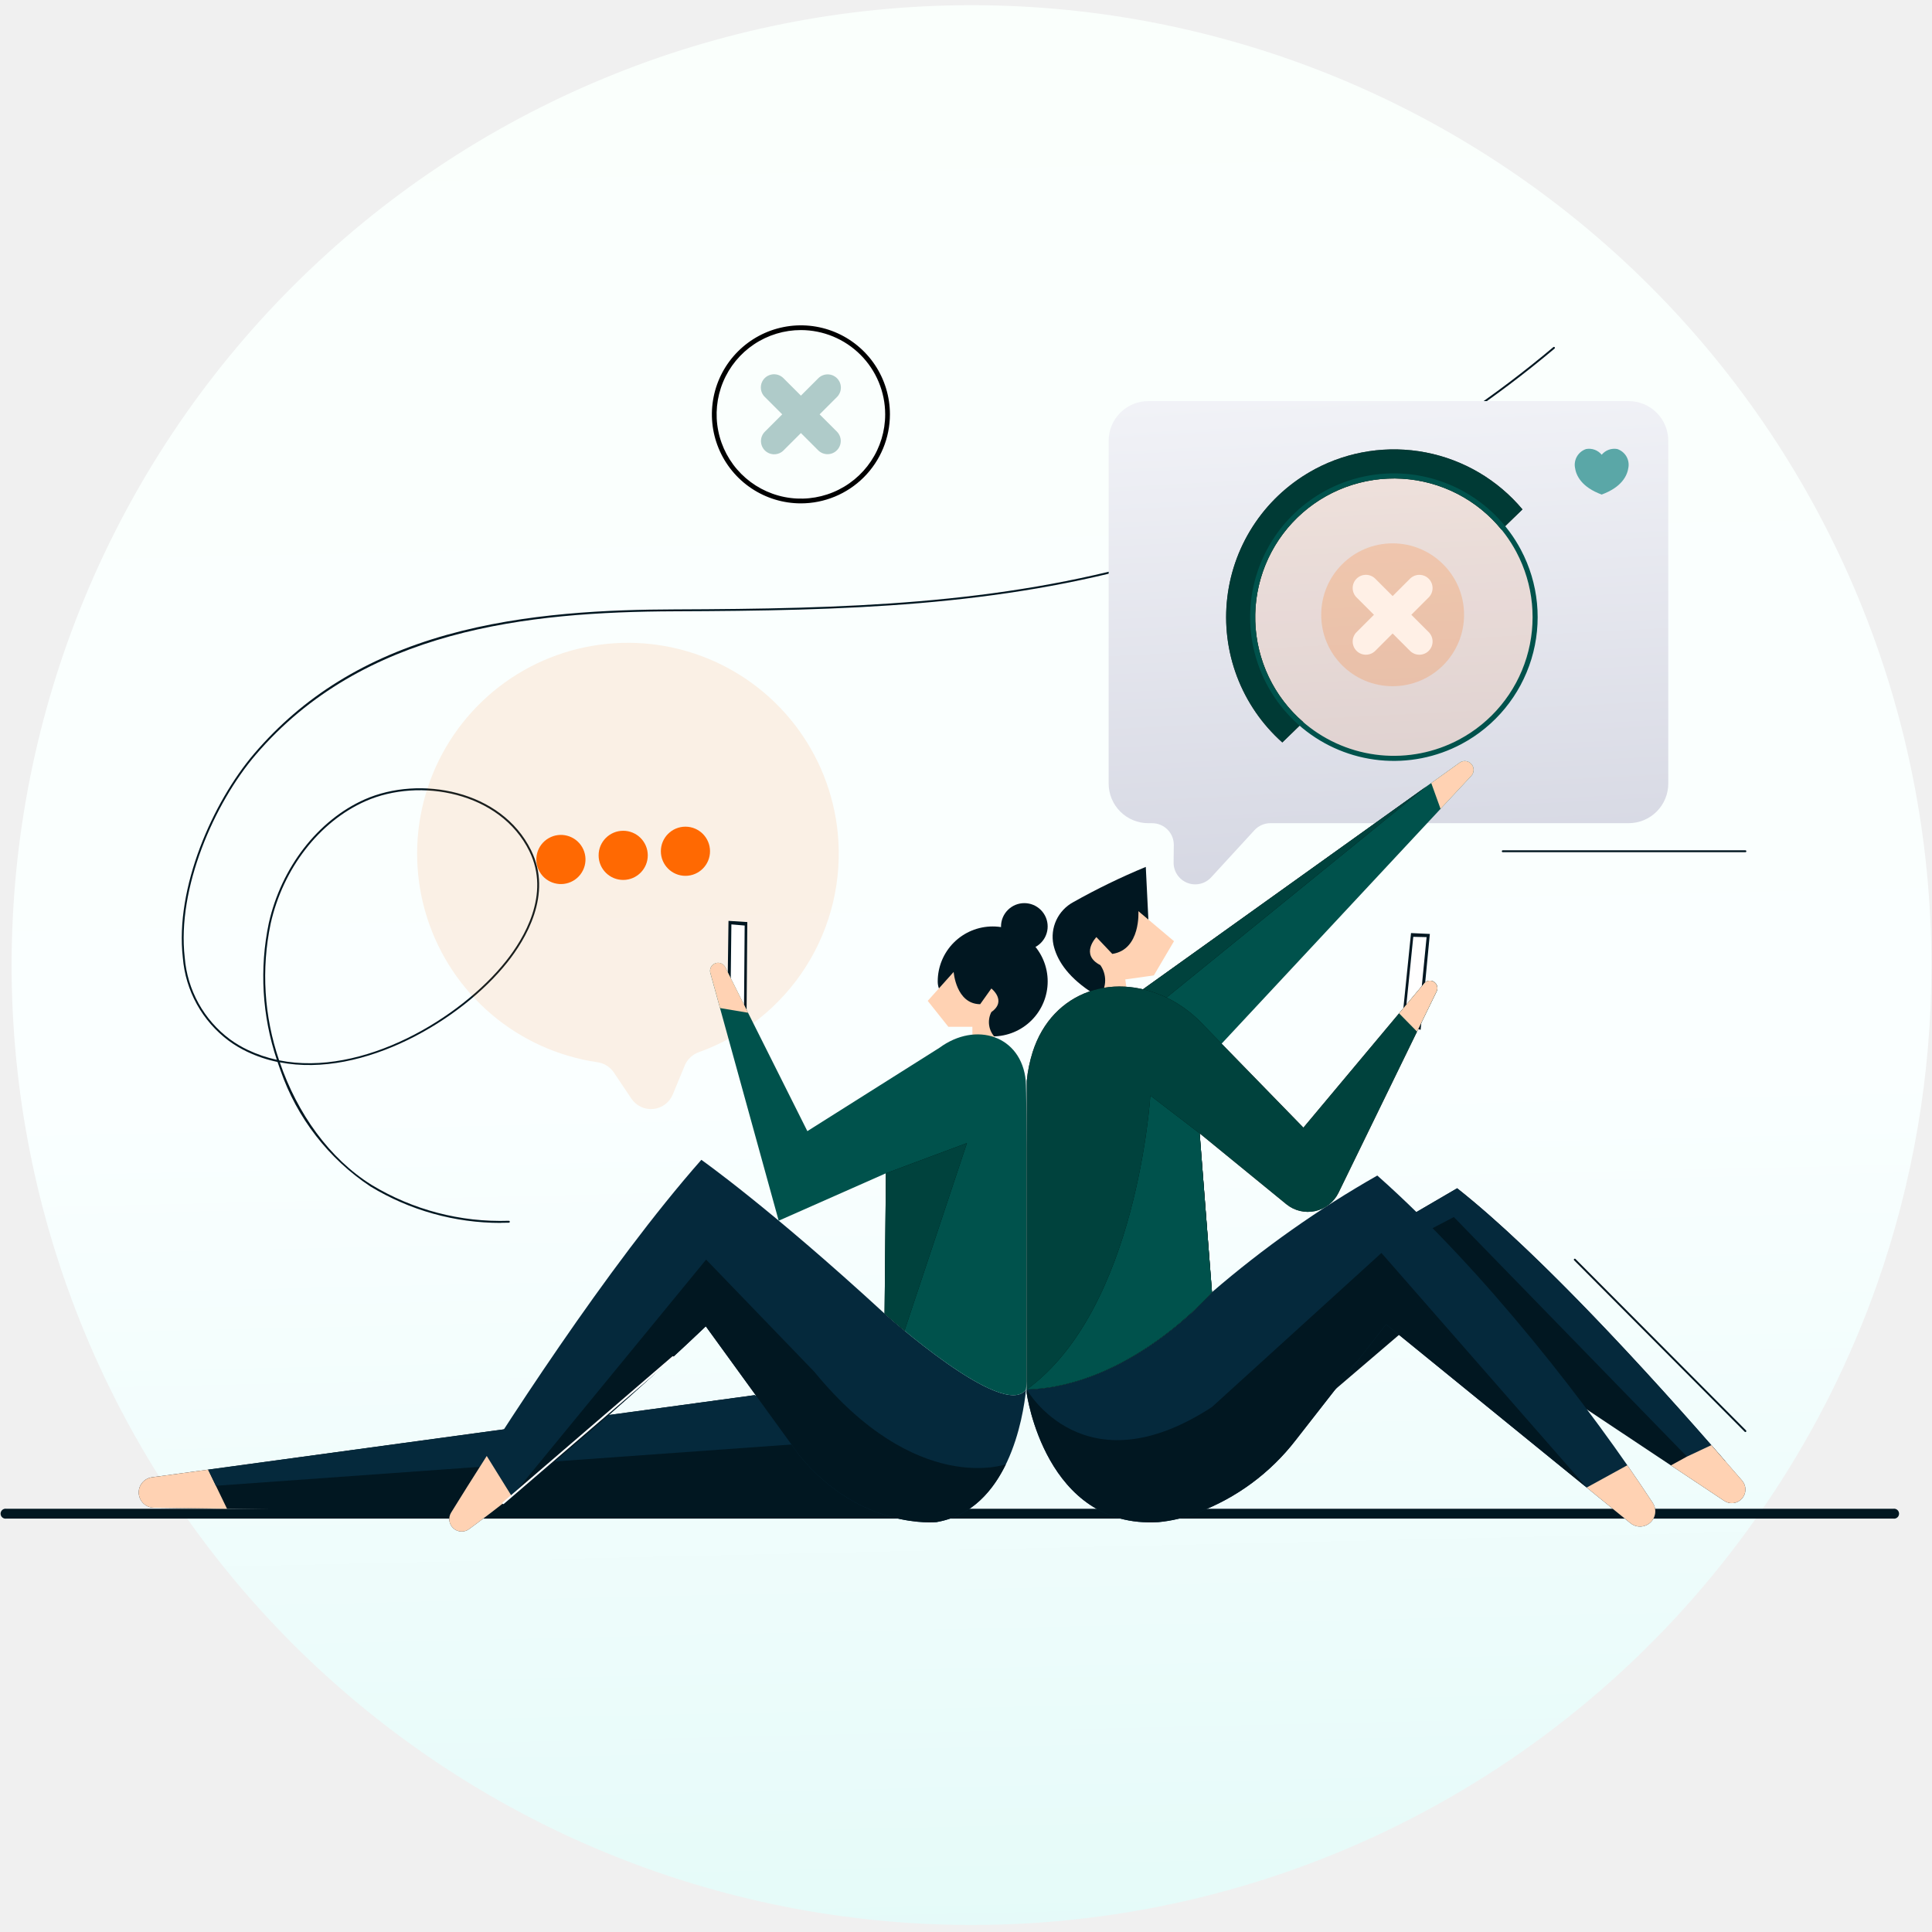
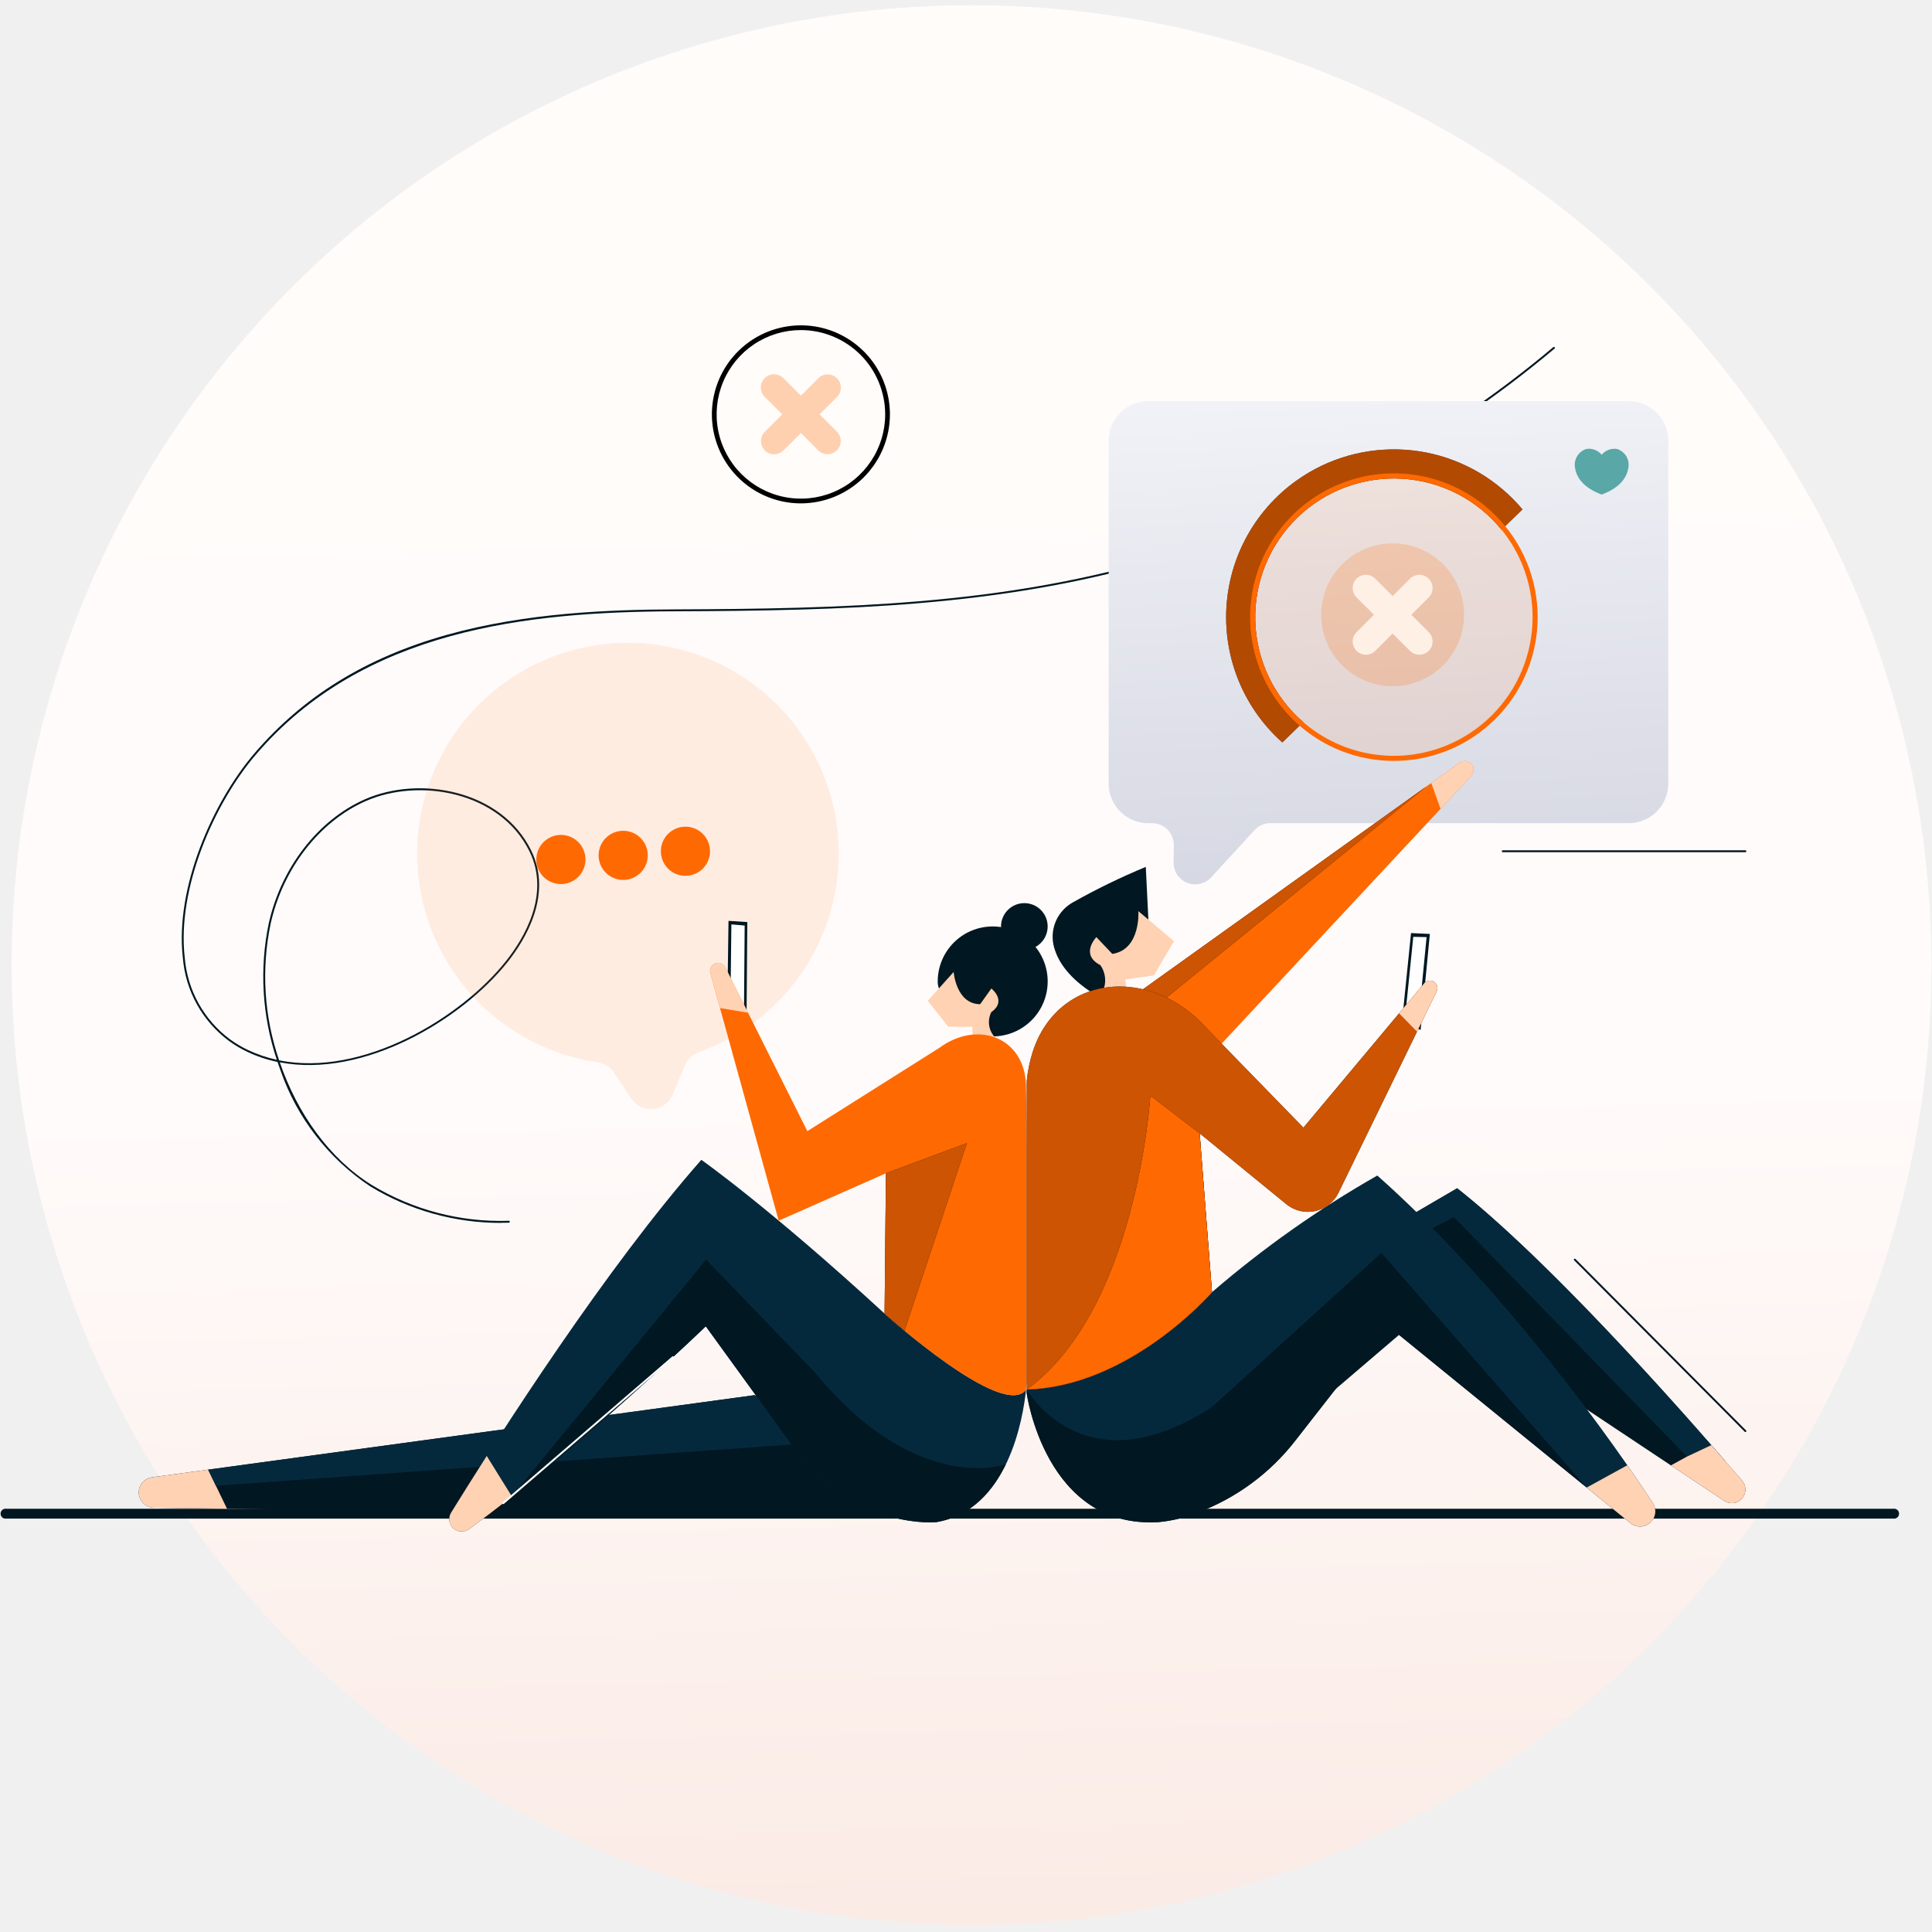
<svg xmlns="http://www.w3.org/2000/svg" width="255" height="255" viewBox="0 0 255 255" fill="none">
  <g clip-path="url(#clip0_246_926)">
    <mask id="mask0_246_926" style="mask-type:luminance" maskUnits="userSpaceOnUse" x="0" y="0" width="255" height="255">
      <path d="M255 0H0V255H255V0Z" fill="white" />
    </mask>
    <g mask="url(#mask0_246_926)">
      <path d="M254.92 127.378C254.936 141.743 252.504 156.006 247.73 169.555C247.33 170.688 246.916 171.812 246.487 172.925C242.745 182.631 237.818 191.837 231.819 200.335L231.713 200.485L231.569 200.685L231.562 200.695C219.861 217.207 204.371 230.671 186.39 239.958C168.41 249.246 148.464 254.085 128.227 254.07C111.589 254.073 95.113 250.798 79.74 244.433C64.368 238.067 50.4 228.735 38.635 216.97C26.869 205.205 17.537 191.237 11.171 175.865C4.805 160.492 1.53 144.016 1.533 127.378C1.533 93.777 14.881 61.552 38.641 37.792C62.4 14.033 94.625 0.684 128.226 0.684C144.864 0.684 161.339 3.961 176.71 10.328C192.081 16.695 206.048 26.027 217.812 37.792C229.577 49.556 238.909 63.523 245.276 78.894C251.643 94.266 254.92 110.74 254.92 127.378Z" fill="url(#paint0_linear_246_926)" />
      <path d="M66.104 161.409C60.032 161.414 54.076 159.749 48.887 156.597C43.361 152.927 39.192 147.545 37.021 141.276C36.884 140.907 36.754 140.536 36.629 140.163C35.241 139.875 33.893 139.421 32.613 138.813C31.77 138.414 30.966 137.935 30.213 137.384C28.476 136.093 27.034 134.446 25.986 132.553C24.937 130.66 24.305 128.564 24.133 126.407C23.075 117.2 28.068 105.888 33.547 99.473C40.005 91.912 48.323 86.783 58.978 83.792C69.378 80.872 80.519 80.462 89.058 80.432C111.476 80.351 131.698 79.807 152.158 73.932C171.563 68.389 189.577 58.807 205.021 45.816C205.033 45.805 205.048 45.797 205.064 45.792C205.079 45.787 205.096 45.785 205.112 45.787C205.129 45.788 205.145 45.793 205.159 45.8C205.174 45.808 205.187 45.818 205.197 45.831C205.208 45.843 205.216 45.858 205.221 45.873C205.226 45.889 205.228 45.905 205.227 45.922C205.225 45.938 205.221 45.954 205.213 45.969C205.206 45.983 205.195 45.996 205.183 46.007C189.714 59.021 171.669 68.62 152.232 74.174C131.737 80.057 111.496 80.603 89.06 80.684C69.649 80.754 47.897 83.06 33.739 99.637C28.294 106.011 23.332 117.243 24.382 126.382C24.552 128.504 25.173 130.566 26.204 132.429C27.236 134.291 28.653 135.912 30.362 137.182C31.102 137.722 31.891 138.191 32.719 138.582C33.937 139.161 35.219 139.597 36.537 139.882C34.59 134.069 34.224 127.842 35.479 121.841C37.127 114.495 41.979 108.241 48.134 105.511C55.386 102.3 66.192 104.277 70.105 112.244C72.966 118.067 69.367 123.997 66.968 127.013C60.959 134.565 48.01 142.351 36.931 140.213C39.239 146.965 43.485 152.913 49.018 156.374C54.476 159.69 60.782 161.342 67.165 161.13C67.198 161.13 67.23 161.143 67.253 161.167C67.277 161.19 67.29 161.222 67.29 161.255C67.29 161.288 67.277 161.32 67.253 161.343C67.23 161.367 67.198 161.38 67.165 161.38C66.808 161.391 66.451 161.397 66.094 161.398L66.104 161.409ZM36.84 139.951C47.848 142.168 60.78 134.395 66.772 126.864C69.135 123.894 72.68 118.064 69.881 112.364C66.03 104.523 55.381 102.585 48.236 105.749C42.152 108.441 37.352 114.632 35.724 121.902C34.467 127.909 34.852 134.144 36.84 139.951Z" fill="#011721" />
      <path d="M214.956 108.65H167.673C167.278 108.65 166.888 108.732 166.526 108.892C166.165 109.051 165.84 109.283 165.573 109.574L159.856 115.8C159.466 116.226 158.955 116.523 158.392 116.652C157.829 116.781 157.241 116.736 156.704 116.524C156.167 116.311 155.707 115.941 155.385 115.461C155.063 114.981 154.894 114.416 154.901 113.838L154.927 111.538C154.931 111.161 154.861 110.786 154.719 110.436C154.578 110.086 154.368 109.768 154.103 109.5C153.838 109.231 153.522 109.018 153.173 108.873C152.825 108.727 152.452 108.652 152.074 108.652H151.564C150.175 108.652 148.844 108.1 147.862 107.118C146.88 106.136 146.328 104.805 146.328 103.416V58.176C146.328 56.787 146.88 55.456 147.862 54.474C148.844 53.492 150.175 52.94 151.564 52.94H214.956C216.345 52.94 217.677 53.492 218.659 54.474C219.64 55.456 220.192 56.787 220.192 58.176V103.415C220.192 104.804 219.64 106.135 218.659 107.117C217.677 108.099 216.345 108.65 214.956 108.65Z" fill="url(#paint1_linear_246_926)" />
      <path d="M213.453 59.265C213.075 59.198 212.686 59.232 212.326 59.365C211.965 59.497 211.647 59.724 211.403 60.02C211.159 59.724 210.841 59.497 210.48 59.364C210.12 59.232 209.731 59.197 209.353 59.265C208.86 59.426 208.441 59.757 208.17 60.198C207.898 60.639 207.792 61.163 207.871 61.675C208.018 62.789 208.756 64.299 211.403 65.275C214.05 64.297 214.788 62.787 214.935 61.675C215.014 61.163 214.908 60.639 214.637 60.198C214.365 59.757 213.946 59.426 213.453 59.265Z" fill="#5AA7A7" />
      <path opacity="0.2" d="M183.811 90.571C189.018 90.571 193.239 86.35 193.239 81.143C193.239 75.936 189.018 71.715 183.811 71.715C178.604 71.715 174.383 75.936 174.383 81.143C174.383 86.35 178.604 90.571 183.811 90.571Z" fill="#FF6902" />
      <path d="M186.103 85.905L179.047 78.849C178.72 78.521 178.537 78.077 178.537 77.614C178.537 77.151 178.72 76.707 179.047 76.379C179.375 76.053 179.819 75.869 180.282 75.869C180.745 75.869 181.189 76.053 181.517 76.379L188.573 83.435C188.899 83.763 189.083 84.207 189.083 84.67C189.083 85.133 188.899 85.577 188.573 85.905C188.245 86.231 187.801 86.415 187.338 86.415C186.875 86.415 186.431 86.231 186.103 85.905Z" fill="white" />
      <path d="M188.573 78.849L181.517 85.905C181.189 86.231 180.745 86.415 180.282 86.415C179.819 86.415 179.375 86.231 179.047 85.905C178.72 85.577 178.537 85.133 178.537 84.67C178.537 84.207 178.72 83.763 179.047 83.435L186.103 76.383C186.431 76.057 186.875 75.873 187.338 75.873C187.801 75.873 188.245 76.057 188.573 76.383C188.898 76.711 189.081 77.154 189.081 77.616C189.081 78.078 188.898 78.521 188.573 78.849Z" fill="white" />
      <path d="M173.569 61.914C170.419 63.591 167.721 66.005 165.705 68.95C163.689 71.895 162.415 75.283 161.991 78.827C161.567 82.37 162.005 85.963 163.269 89.301C164.533 92.638 166.585 95.621 169.25 97.994L172.012 95.314C170.09 93.654 168.534 91.612 167.444 89.318C166.354 87.024 165.753 84.529 165.68 81.99C165.606 79.452 166.061 76.925 167.017 74.572C167.972 72.219 169.407 70.091 171.23 68.322C173.052 66.553 175.223 65.183 177.603 64.299C179.984 63.414 182.523 63.035 185.058 63.185C187.593 63.334 190.07 64.01 192.33 65.168C194.59 66.327 196.584 67.943 198.186 69.914L200.949 67.233C197.687 63.341 193.186 60.688 188.201 59.719C183.216 58.75 178.05 59.524 173.567 61.91L173.569 61.914Z" fill="black" />
-       <path opacity="0.7" d="M173.569 61.914C170.419 63.591 167.721 66.005 165.705 68.95C163.689 71.895 162.415 75.283 161.991 78.827C161.567 82.37 162.005 85.963 163.269 89.301C164.533 92.638 166.585 95.621 169.25 97.994L172.012 95.314C170.09 93.654 168.534 91.612 167.444 89.318C166.354 87.024 165.753 84.529 165.68 81.99C165.606 79.452 166.061 76.925 167.017 74.572C167.972 72.219 169.407 70.091 171.23 68.322C173.052 66.553 175.223 65.183 177.603 64.299C179.984 63.414 182.523 63.035 185.058 63.185C187.593 63.334 190.07 64.01 192.33 65.168C194.59 66.327 196.584 67.943 198.186 69.914L200.949 67.233C197.687 63.341 193.186 60.688 188.201 59.719C183.216 58.75 178.05 59.524 173.567 61.91L173.569 61.914Z" fill="#00524C" />
-       <path d="M200.725 72.536C198.961 69.223 196.255 66.508 192.947 64.734C189.64 62.959 185.881 62.205 182.146 62.567C178.41 62.929 174.866 64.391 171.961 66.767C169.056 69.144 166.921 72.328 165.826 75.918C164.731 79.508 164.725 83.342 165.809 86.935C166.892 90.528 169.018 93.719 171.915 96.105C174.813 98.49 178.352 99.963 182.087 100.337C185.821 100.71 189.583 99.968 192.895 98.204C197.337 95.838 200.658 91.805 202.126 86.992C203.595 82.178 203.091 76.978 200.725 72.536ZM192.58 97.611C189.385 99.313 185.756 100.029 182.153 99.668C178.55 99.308 175.135 97.887 172.34 95.586C169.544 93.284 167.494 90.206 166.449 86.739C165.403 83.273 165.409 79.574 166.465 76.111C167.522 72.647 169.581 69.575 172.384 67.283C175.186 64.99 178.606 63.58 182.21 63.231C185.814 62.882 189.44 63.609 192.631 65.321C195.821 67.032 198.433 69.652 200.134 72.848C202.416 77.133 202.902 82.15 201.486 86.794C200.069 91.438 196.866 95.329 192.58 97.611Z" fill="#00524C" />
+       <path opacity="0.7" d="M173.569 61.914C170.419 63.591 167.721 66.005 165.705 68.95C163.689 71.895 162.415 75.283 161.991 78.827C161.567 82.37 162.005 85.963 163.269 89.301C164.533 92.638 166.585 95.621 169.25 97.994L172.012 95.314C170.09 93.654 168.534 91.612 167.444 89.318C166.354 87.024 165.753 84.529 165.68 81.99C165.606 79.452 166.061 76.925 167.017 74.572C167.972 72.219 169.407 70.091 171.23 68.322C173.052 66.553 175.223 65.183 177.603 64.299C179.984 63.414 182.523 63.035 185.058 63.185C187.593 63.334 190.07 64.01 192.33 65.168C194.59 66.327 196.584 67.943 198.186 69.914L200.949 67.233C197.687 63.341 193.186 60.688 188.201 59.719C183.216 58.75 178.05 59.524 173.567 61.91L173.569 61.914Z" fill="#FF6902" />
+       <path d="M200.725 72.536C198.961 69.223 196.255 66.508 192.947 64.734C189.64 62.959 185.881 62.205 182.146 62.567C178.41 62.929 174.866 64.391 171.961 66.767C169.056 69.144 166.921 72.328 165.826 75.918C164.731 79.508 164.725 83.342 165.809 86.935C166.892 90.528 169.018 93.719 171.915 96.105C174.813 98.49 178.352 99.963 182.087 100.337C185.821 100.71 189.583 99.968 192.895 98.204C197.337 95.838 200.658 91.805 202.126 86.992C203.595 82.178 203.091 76.978 200.725 72.536ZM192.58 97.611C189.385 99.313 185.756 100.029 182.153 99.668C178.55 99.308 175.135 97.887 172.34 95.586C169.544 93.284 167.494 90.206 166.449 86.739C165.403 83.273 165.409 79.574 166.465 76.111C167.522 72.647 169.581 69.575 172.384 67.283C175.186 64.99 178.606 63.58 182.21 63.231C185.814 62.882 189.44 63.609 192.631 65.321C195.821 67.032 198.433 69.652 200.134 72.848C202.416 77.133 202.902 82.15 201.486 86.794C200.069 91.438 196.866 95.329 192.58 97.611Z" fill="#FF6902" />
      <path opacity="0.1" d="M183.977 99.764C194.088 99.764 202.284 91.568 202.284 81.457C202.284 71.346 194.088 63.15 183.977 63.15C173.866 63.15 165.67 71.346 165.67 81.457C165.67 91.568 173.866 99.764 183.977 99.764Z" fill="#FF6902" />
      <path opacity="0.1" d="M110.57 109.911C110.053 104.723 108.089 99.784 104.902 95.658C101.714 91.532 97.432 88.384 92.542 86.574C87.653 84.764 82.353 84.363 77.247 85.419C72.141 86.475 67.435 88.943 63.664 92.544C59.893 96.145 57.21 100.732 55.92 105.784C54.63 110.836 54.785 116.149 56.368 121.116C57.951 126.084 60.898 130.507 64.872 133.882C68.847 137.256 73.69 139.446 78.849 140.201C79.285 140.262 79.705 140.414 80.079 140.647C80.453 140.88 80.774 141.189 81.022 141.554L83.332 145.004C83.645 145.472 84.081 145.847 84.59 146.087C85.1 146.328 85.666 146.426 86.227 146.37C86.788 146.314 87.323 146.107 87.776 145.771C88.228 145.435 88.581 144.982 88.797 144.461L90.382 140.624C90.553 140.218 90.808 139.852 91.129 139.55C91.451 139.248 91.832 139.017 92.249 138.872C98.095 136.78 103.074 132.793 106.394 127.545C109.714 122.297 111.184 116.09 110.57 109.911Z" fill="#FF6902" />
      <path d="M76.843 111.82C75.947 110.268 73.963 109.736 72.411 110.632C70.859 111.528 70.328 113.512 71.224 115.064C72.12 116.615 74.103 117.147 75.655 116.251C77.207 115.355 77.738 113.371 76.843 111.82Z" fill="#FF6902" />
      <path d="M82.271 116.14C84.063 116.131 85.507 114.67 85.498 112.879C85.488 111.087 84.028 109.643 82.236 109.652C80.445 109.662 79 111.122 79.01 112.914C79.019 114.706 80.48 116.15 82.271 116.14Z" fill="#FF6902" />
      <path d="M90.469 115.599C92.26 115.599 93.713 114.147 93.713 112.355C93.713 110.563 92.26 109.111 90.469 109.111C88.677 109.111 87.225 110.563 87.225 112.355C87.225 114.147 88.677 115.599 90.469 115.599Z" fill="#FF6902" />
      <path d="M249.892 200.437H0.836C0.743 200.452 0.647 200.446 0.555 200.42C0.464 200.394 0.379 200.349 0.307 200.287C0.234 200.225 0.176 200.149 0.137 200.062C0.097 199.976 0.076 199.882 0.076 199.787C0.076 199.692 0.097 199.598 0.137 199.512C0.176 199.425 0.234 199.349 0.307 199.287C0.379 199.225 0.464 199.18 0.555 199.154C0.647 199.128 0.743 199.122 0.836 199.137H249.892C249.986 199.122 250.082 199.128 250.174 199.154C250.265 199.18 250.35 199.225 250.422 199.287C250.495 199.349 250.553 199.425 250.592 199.512C250.632 199.598 250.653 199.692 250.653 199.787C250.653 199.882 250.632 199.976 250.592 200.062C250.553 200.149 250.495 200.225 250.422 200.287C250.35 200.349 250.265 200.394 250.174 200.42C250.082 200.446 249.986 200.452 249.892 200.437Z" fill="#011721" />
      <path d="M96.153 121.543L98.636 121.7L98.537 133.859L95.978 134.251L96.153 121.543Z" fill="#011721" />
      <path d="M98.287 122.16L96.534 122.008L96.394 133.665L98.195 133.48L98.287 122.16Z" fill="white" />
      <path d="M188.723 123.268L186.238 123.154L185.006 135.254L187.506 135.922L188.723 123.268Z" fill="#011721" />
      <path d="M186.535 123.649L188.293 123.689L187.158 135.289L185.393 134.909L186.535 123.649Z" fill="white" />
      <path d="M99.59 184.143L20.052 194.982C19.549 195.051 19.09 195.308 18.768 195.701C18.445 196.094 18.283 196.594 18.314 197.102C18.345 197.609 18.566 198.086 18.934 198.437C19.301 198.788 19.788 198.987 20.296 198.995L118.24 200.364L127.625 196.515L99.59 184.143Z" fill="#011721" />
      <path d="M27.469 193.975L20.052 194.986C19.549 195.055 19.09 195.312 18.768 195.705C18.445 196.098 18.283 196.598 18.314 197.106C18.345 197.613 18.566 198.09 18.934 198.441C19.301 198.792 19.788 198.991 20.296 198.999L29.963 199.134L27.469 193.975Z" fill="#FFD2B3" />
      <path d="M99.59 184.143L27.469 193.974L28.498 196.103L106.257 190.527L110.709 189.051L99.59 184.143Z" fill="#05293C" />
      <path d="M138.281 129.535C138.281 131.46 137.516 133.306 136.155 134.666C134.794 136.027 132.948 136.792 131.024 136.792C129.524 136.792 129.79 134.283 128.632 133.501C126.702 132.201 123.768 132.041 123.768 129.536C123.768 127.611 124.532 125.766 125.893 124.405C127.254 123.044 129.1 122.28 131.024 122.28C132.949 122.28 134.794 123.044 136.155 124.405C137.516 125.766 138.281 127.61 138.281 129.535Z" fill="#011721" />
      <path d="M137.377 124.456C138.579 123.254 138.579 121.306 137.377 120.104C136.175 118.902 134.226 118.902 133.024 120.104C131.822 121.306 131.822 123.254 133.024 124.456C134.226 125.659 136.175 125.659 137.377 124.456Z" fill="#011721" />
      <path d="M128.342 136.8V135.522H125.17L122.449 132.101L125.87 128.284C125.87 128.284 126.181 132.517 129.37 132.542L130.847 130.468C130.847 130.468 132.947 132.101 130.847 133.578C130.567 134.121 130.465 134.739 130.557 135.343C130.649 135.947 130.929 136.507 131.357 136.942L129.681 137.853L128.342 136.8Z" fill="#FFD2B3" />
      <path d="M123.594 200.901C133.08 199.271 135.046 187.116 135.427 183.401C132.446 187.494 116.758 173.383 116.758 173.383C101.508 159.36 92.568 153.083 92.568 153.083C80.083 167.254 66.189 188.898 59.544 199.641C59.343 199.965 59.262 200.348 59.314 200.726C59.366 201.103 59.547 201.45 59.827 201.708C60.107 201.967 60.468 202.119 60.848 202.14C61.228 202.161 61.604 202.05 61.911 201.824C76.236 191.329 93.156 175.059 93.156 175.059L105.539 192.136C113.602 201.952 123.594 200.901 123.594 200.901Z" fill="#05293C" />
-       <path d="M135.388 142.66C134.824 136.693 128.807 134.748 123.982 138.304L106.561 149.296L95.721 127.658C95.602 127.424 95.4 127.242 95.155 127.147C94.91 127.053 94.638 127.053 94.393 127.148C94.148 127.242 93.947 127.425 93.829 127.659C93.71 127.894 93.683 128.164 93.753 128.417L102.778 161.117L116.928 154.859L116.753 173.385C116.753 173.385 132.441 187.495 135.422 183.403C135.492 182.724 135.509 182.325 135.509 182.325V151.525C135.509 150.548 135.465 143.504 135.385 142.659L135.388 142.66Z" fill="#00524C" />
+       <path d="M135.388 142.66C134.824 136.693 128.807 134.748 123.982 138.304L106.561 149.296L95.721 127.658C95.602 127.424 95.4 127.242 95.155 127.147C94.91 127.053 94.638 127.053 94.393 127.148C94.148 127.242 93.947 127.425 93.829 127.659C93.71 127.894 93.683 128.164 93.753 128.417L102.778 161.117L116.928 154.859L116.753 173.385C116.753 173.385 132.441 187.495 135.422 183.403C135.492 182.724 135.509 182.325 135.509 182.325V151.525C135.509 150.548 135.465 143.504 135.385 142.659L135.388 142.66Z" fill="#FF6902" />
      <path d="M116.932 154.855L127.624 150.87L119.386 175.632L116.756 173.382L116.932 154.855Z" fill="black" />
-       <path opacity="0.8" d="M116.932 154.855L127.624 150.87L119.386 175.632L116.756 173.382L116.932 154.855Z" fill="#00524C" />
+       <path opacity="0.8" d="M116.932 154.855L127.624 150.87L119.386 175.632L116.756 173.382L116.932 154.855Z" fill="#FF6902" />
      <path d="M64.244 192.17C62.444 194.988 60.85 197.528 59.544 199.642C59.343 199.966 59.262 200.349 59.314 200.727C59.366 201.104 59.547 201.451 59.827 201.709C60.107 201.968 60.468 202.12 60.848 202.141C61.228 202.162 61.604 202.051 61.911 201.825C63.764 200.468 65.661 199.012 67.558 197.509L64.245 192.171L64.244 192.17Z" fill="#FFD2B3" />
      <path d="M98.739 133.671L95.725 127.654C95.606 127.42 95.404 127.238 95.159 127.143C94.914 127.049 94.642 127.049 94.397 127.144C94.152 127.238 93.951 127.421 93.832 127.655C93.714 127.89 93.687 128.16 93.757 128.413L95.037 133.051L98.739 133.671Z" fill="#FFD2B3" />
      <path d="M123.593 200.901C128.193 200.11 131.023 196.842 132.763 193.263C132.763 193.263 120.981 197.539 107.484 181.063L93.199 166.251L67.557 197.508C80.329 187.391 93.157 175.059 93.157 175.059L105.541 192.137C113.604 201.953 123.595 200.901 123.595 200.901H123.593Z" fill="#011721" />
-       <path d="M148.696 132.124L192.647 100.668C192.883 100.498 193.173 100.423 193.462 100.455C193.751 100.488 194.017 100.627 194.208 100.845C194.4 101.063 194.504 101.345 194.499 101.635C194.494 101.926 194.382 102.204 194.183 102.416L158.72 140.453L149.958 139.627L148.695 132.127L148.696 132.124Z" fill="#00524C" />
+       <path d="M148.696 132.124L192.647 100.668C192.883 100.498 193.173 100.423 193.462 100.455C193.751 100.488 194.017 100.627 194.208 100.845C194.4 101.063 194.504 101.345 194.499 101.635C194.494 101.926 194.382 102.204 194.183 102.416L158.72 140.453L149.958 139.627L148.695 132.127L148.696 132.124Z" fill="#FF6902" />
      <path d="M188.26 103.808L148.695 132.125L149.131 134.711L153.231 132.268L188.26 103.808Z" fill="black" />
-       <path opacity="0.8" d="M188.26 103.808L148.695 132.125L149.131 134.711L153.231 132.268L188.26 103.808Z" fill="#00524C" />
+       <path opacity="0.8" d="M188.26 103.808L148.695 132.125L149.131 134.711L153.231 132.268L188.26 103.808Z" fill="#FF6902" />
      <path d="M151.572 121.374L151.23 114.42C147.947 115.777 144.75 117.331 141.655 119.074C140.673 119.605 139.889 120.439 139.418 121.45C138.947 122.462 138.815 123.599 139.041 124.692C139.45 126.532 140.714 128.727 143.857 130.838L145.874 133.068L147.274 129.534L150.867 125.758L151.572 121.374Z" fill="#011721" />
      <path d="M148.737 130.792L148.524 129.273L152.293 128.743L154.954 124.224L150.254 120.261C150.254 120.261 150.592 125.342 146.809 125.904L144.709 123.687C144.709 123.687 142.488 125.977 145.229 127.382C145.652 127.98 145.876 128.697 145.868 129.43C145.861 130.163 145.622 130.875 145.186 131.464L147.329 132.264L148.741 130.789L148.737 130.792Z" fill="#FFD2B3" />
      <path d="M173.95 185.335L189.026 172.449L227.55 198.078C227.912 198.329 228.354 198.438 228.791 198.386C229.228 198.333 229.631 198.122 229.923 197.792C230.215 197.462 230.376 197.037 230.375 196.596C230.375 196.156 230.213 195.731 229.92 195.402C220.303 184.221 204.133 166.167 192.32 156.84L173.949 167.565L173.95 185.335Z" fill="#011721" />
      <path d="M192.325 156.835L183.262 162.126L186.891 163.245L191.891 160.637L222.653 192.251L227.733 192.86C217.985 181.641 203.284 165.486 192.333 156.835H192.325Z" fill="#05293C" />
      <path d="M227.551 198.078C227.913 198.329 228.354 198.438 228.792 198.386C229.229 198.333 229.632 198.122 229.924 197.792C230.216 197.462 230.377 197.037 230.376 196.596C230.376 196.156 230.214 195.731 229.921 195.402C228.675 193.953 227.321 192.387 225.874 190.741L222.647 192.256L220.539 193.413L227.551 198.078Z" fill="#FFD2B3" />
      <path d="M218.15 198.368C210.144 186.135 196.091 167.827 181.787 155.156C174.03 159.569 166.721 164.727 159.964 170.556C159.964 170.556 149.213 183.003 135.512 183.391V183.9C135.512 183.9 137.966 201.779 152.865 200.9C154.65 200.738 156.403 200.314 158.065 199.641C163.179 197.724 167.658 194.419 171 190.099L182.944 174.799L215.19 201.035C215.562 201.339 216.031 201.5 216.512 201.489C216.993 201.477 217.454 201.294 217.811 200.972C218.168 200.65 218.399 200.211 218.461 199.735C218.523 199.258 218.412 198.774 218.149 198.372L218.15 198.368Z" fill="#05293C" />
      <path d="M159.966 170.561L158.34 149.591L169.779 158.938C170.304 159.367 170.92 159.672 171.58 159.829C172.24 159.987 172.927 159.993 173.589 159.847C174.252 159.702 174.873 159.408 175.406 158.989C175.94 158.569 176.371 158.035 176.669 157.425L189.597 130.895C189.712 130.684 189.747 130.439 189.694 130.204C189.641 129.97 189.505 129.762 189.31 129.621C189.116 129.48 188.876 129.415 188.637 129.438C188.398 129.461 188.175 129.571 188.011 129.746L172.034 148.832L158.993 135.443C157.78 134.11 156.362 132.979 154.793 132.093C147.348 128 138.893 130.706 136.293 138.864C135.905 140.101 135.645 141.374 135.516 142.664V183.398C149.216 183.011 159.968 170.563 159.968 170.563L159.966 170.561Z" fill="black" />
-       <path opacity="0.8" d="M159.966 170.561L158.34 149.591L169.779 158.938C170.304 159.367 170.92 159.672 171.58 159.829C172.24 159.987 172.927 159.993 173.589 159.847C174.252 159.702 174.873 159.408 175.406 158.989C175.94 158.569 176.371 158.035 176.669 157.425L189.597 130.895C189.712 130.684 189.747 130.439 189.694 130.204C189.641 129.97 189.505 129.762 189.31 129.621C189.116 129.48 188.876 129.415 188.637 129.438C188.398 129.461 188.175 129.571 188.011 129.746L172.034 148.832L158.993 135.443C157.78 134.11 156.362 132.979 154.793 132.093C147.348 128 138.893 130.706 136.293 138.864C135.905 140.101 135.645 141.374 135.516 142.664V183.398C149.216 183.011 159.968 170.563 159.968 170.563L159.966 170.561Z" fill="#00524C" />
+       <path opacity="0.8" d="M159.966 170.561L158.34 149.591L169.779 158.938C170.304 159.367 170.92 159.672 171.58 159.829C172.24 159.987 172.927 159.993 173.589 159.847C174.252 159.702 174.873 159.408 175.406 158.989C175.94 158.569 176.371 158.035 176.669 157.425L189.597 130.895C189.712 130.684 189.747 130.439 189.694 130.204C189.641 129.97 189.505 129.762 189.31 129.621C189.116 129.48 188.876 129.415 188.637 129.438C188.398 129.461 188.175 129.571 188.011 129.746L172.034 148.832L158.993 135.443C157.78 134.11 156.362 132.979 154.793 132.093C147.348 128 138.893 130.706 136.293 138.864C135.905 140.101 135.645 141.374 135.516 142.664V183.398C149.216 183.011 159.968 170.563 159.968 170.563L159.966 170.561Z" fill="#FF6902" />
      <path d="M209.422 196.339L215.19 201.031C215.562 201.335 216.031 201.496 216.512 201.485C216.993 201.473 217.454 201.29 217.811 200.968C218.169 200.646 218.399 200.207 218.461 199.731C218.523 199.254 218.412 198.77 218.149 198.368C217.124 196.802 215.998 195.135 214.787 193.394L209.422 196.339Z" fill="#FFD2B3" />
      <path d="M159.965 170.561L158.339 149.591L151.831 144.604C151.831 144.604 150.131 172.804 135.512 183.395C149.212 183.008 159.964 170.56 159.964 170.56L159.965 170.561Z" fill="black" />
-       <path d="M159.965 170.561L158.339 149.591L151.831 144.604C151.831 144.604 150.131 172.804 135.512 183.395C149.212 183.008 159.964 170.56 159.964 170.56L159.965 170.561Z" fill="#00524C" />
+       <path d="M159.965 170.561L158.339 149.591L151.831 144.604C151.831 144.604 150.131 172.804 135.512 183.395C149.212 183.008 159.964 170.56 159.964 170.56L159.965 170.561Z" fill="#FF6902" />
      <path d="M152.867 200.907C154.652 200.745 156.405 200.321 158.067 199.648C163.182 197.729 167.661 194.423 171.002 190.1L182.946 174.8L209.424 196.339L182.332 165.375L159.966 185.708C143.034 196.751 135.514 183.395 135.514 183.395V183.904C135.514 183.904 137.968 201.783 152.867 200.904V200.907Z" fill="#011721" />
      <path d="M192.649 100.667L188.904 103.347L190.135 106.759L194.185 102.415C194.384 102.203 194.496 101.925 194.501 101.634C194.506 101.344 194.402 101.062 194.21 100.844C194.019 100.626 193.753 100.487 193.464 100.454C193.175 100.422 192.885 100.497 192.649 100.667Z" fill="#FFD2B3" />
      <path d="M188.01 129.746L184.66 133.746L187.03 136.159L189.596 130.894C189.711 130.683 189.745 130.438 189.692 130.204C189.639 129.97 189.502 129.763 189.308 129.622C189.114 129.482 188.875 129.417 188.636 129.439C188.397 129.462 188.175 129.571 188.01 129.746Z" fill="#FFD2B3" />
-       <path d="M230.371 112.481H198.346C198.313 112.481 198.281 112.468 198.257 112.444C198.234 112.421 198.221 112.389 198.221 112.356C198.221 112.322 198.234 112.29 198.257 112.267C198.281 112.243 198.313 112.23 198.346 112.23H230.371C230.405 112.23 230.436 112.243 230.46 112.267C230.483 112.29 230.497 112.322 230.497 112.356C230.497 112.389 230.483 112.421 230.46 112.444C230.436 112.468 230.405 112.481 230.371 112.481Z" fill="#011721" />
+       <path d="M230.371 112.481H198.346C198.313 112.481 198.281 112.468 198.257 112.444C198.234 112.421 198.221 112.389 198.221 112.356C198.221 112.322 198.234 112.29 198.257 112.267C198.281 112.243 198.313 112.23 198.346 112.23H230.371C230.404 112.23 230.436 112.243 230.46 112.267C230.483 112.29 230.497 112.322 230.497 112.356C230.497 112.389 230.483 112.421 230.46 112.444C230.436 112.468 230.404 112.481 230.371 112.481Z" fill="#011721" />
      <path d="M230.372 189.013C230.356 189.013 230.339 189.01 230.324 189.004C230.309 188.997 230.295 188.988 230.283 188.976L207.76 166.34C207.739 166.316 207.728 166.285 207.729 166.253C207.73 166.221 207.743 166.191 207.765 166.168C207.788 166.146 207.818 166.133 207.85 166.132C207.882 166.131 207.913 166.143 207.937 166.164L230.46 188.8C230.477 188.818 230.489 188.84 230.494 188.864C230.499 188.888 230.496 188.913 230.487 188.936C230.477 188.959 230.461 188.978 230.441 188.992C230.42 189.006 230.396 189.013 230.371 189.013H230.372Z" fill="#011721" />
      <path d="M66.423 198.524C66.397 198.524 66.372 198.516 66.351 198.502C66.33 198.487 66.314 198.467 66.305 198.443C66.296 198.419 66.294 198.392 66.301 198.368C66.307 198.343 66.321 198.321 66.341 198.304L88.736 179.034C88.748 179.023 88.763 179.015 88.778 179.01C88.794 179.005 88.81 179.003 88.827 179.004C88.843 179.005 88.859 179.01 88.874 179.017C88.888 179.025 88.901 179.035 88.912 179.048C88.923 179.06 88.931 179.074 88.936 179.09C88.941 179.106 88.943 179.122 88.942 179.139C88.941 179.155 88.936 179.171 88.929 179.186C88.921 179.2 88.911 179.213 88.899 179.224L66.504 198.494C66.481 198.514 66.452 198.525 66.422 198.525L66.423 198.524Z" fill="white" />
      <path d="M105.709 66.439C103.385 66.439 101.114 65.75 99.182 64.459C97.25 63.167 95.744 61.332 94.855 59.185C93.966 57.039 93.733 54.676 94.187 52.397C94.64 50.118 95.759 48.025 97.403 46.382C99.046 44.739 101.139 43.62 103.418 43.167C105.697 42.713 108.06 42.946 110.206 43.835C112.353 44.725 114.188 46.231 115.479 48.163C116.77 50.095 117.459 52.366 117.459 54.69C117.456 57.805 116.216 60.792 114.014 62.994C111.811 65.197 108.824 66.436 105.709 66.439ZM105.709 43.565C103.509 43.565 101.358 44.217 99.529 45.44C97.699 46.662 96.274 48.399 95.432 50.432C94.59 52.465 94.37 54.701 94.799 56.859C95.228 59.017 96.287 60.999 97.843 62.555C99.399 64.111 101.381 65.17 103.539 65.599C105.697 66.028 107.933 65.808 109.966 64.966C111.999 64.124 113.736 62.699 114.958 60.869C116.181 59.04 116.833 56.889 116.833 54.689C116.83 51.74 115.656 48.912 113.571 46.827C111.486 44.742 108.658 43.569 105.709 43.565Z" fill="black" />
-       <path opacity="0.3" d="M108.004 59.45L105.711 57.157L103.416 59.45C103.089 59.777 102.644 59.961 102.182 59.961C101.719 59.961 101.276 59.777 100.949 59.45C100.622 59.123 100.438 58.679 100.438 58.217C100.438 57.754 100.622 57.31 100.949 56.983L103.242 54.689L100.949 52.396C100.783 52.235 100.651 52.042 100.561 51.83C100.47 51.617 100.422 51.388 100.42 51.157C100.418 50.926 100.463 50.697 100.551 50.483C100.638 50.269 100.766 50.074 100.93 49.911C101.093 49.747 101.288 49.618 101.502 49.53C101.716 49.442 101.945 49.397 102.176 49.398C102.407 49.4 102.635 49.447 102.848 49.538C103.061 49.628 103.255 49.76 103.416 49.925L105.711 52.219L108.004 49.925C108.332 49.597 108.775 49.413 109.238 49.413C109.702 49.413 110.147 49.597 110.475 49.925C110.802 50.253 110.986 50.697 110.986 51.161C110.986 51.624 110.802 52.068 110.475 52.396L108.18 54.689L110.475 56.983C110.795 57.312 110.972 57.754 110.969 58.213C110.965 58.672 110.782 59.112 110.457 59.436C110.132 59.76 109.692 59.944 109.232 59.946C108.773 59.949 108.333 59.771 108.004 59.45Z" fill="#00524C" />
+       <path opacity="0.3" d="M108.004 59.45L105.711 57.157L103.416 59.45C103.089 59.777 102.644 59.961 102.182 59.961C101.719 59.961 101.276 59.777 100.949 59.45C100.622 59.123 100.438 58.679 100.438 58.217C100.438 57.754 100.622 57.31 100.949 56.983L103.242 54.689L100.949 52.396C100.783 52.235 100.651 52.042 100.561 51.83C100.47 51.617 100.422 51.388 100.42 51.157C100.418 50.926 100.463 50.697 100.551 50.483C100.638 50.269 100.766 50.074 100.93 49.911C101.093 49.747 101.288 49.618 101.502 49.53C101.716 49.442 101.945 49.397 102.176 49.398C102.407 49.4 102.635 49.447 102.848 49.538C103.061 49.628 103.255 49.76 103.416 49.925L105.711 52.219L108.004 49.925C108.332 49.597 108.775 49.413 109.238 49.413C109.702 49.413 110.147 49.597 110.475 49.925C110.802 50.253 110.986 50.697 110.986 51.161C110.986 51.624 110.802 52.068 110.475 52.396L108.18 54.689L110.475 56.983C110.795 57.312 110.972 57.754 110.969 58.213C110.965 58.672 110.782 59.112 110.457 59.436C110.132 59.76 109.692 59.944 109.232 59.946C108.773 59.949 108.333 59.771 108.004 59.45Z" fill="#FF6902" />
    </g>
  </g>
  <defs>
    <linearGradient id="paint0_linear_246_926" x1="125.186" y1="-2.103" x2="131.267" y2="264.459" gradientUnits="userSpaceOnUse">
-       <stop stop-color="#FAFFFC" />
-       <stop offset="0.55" stop-color="#FAFFFF" />
-       <stop offset="1" stop-color="#E3FAF8" />
+       <stop stop-color="#FFFCFA" />
+       <stop offset="0.55" stop-color="#FFFBFA" />
+       <stop offset="1" stop-color="#FAE9E3" />
    </linearGradient>
    <linearGradient id="paint1_linear_246_926" x1="180.823" y1="45.031" x2="184.847" y2="124.511" gradientUnits="userSpaceOnUse">
      <stop stop-color="#F4F5F9" />
      <stop offset="1" stop-color="#D2D4E0" />
    </linearGradient>
    <clipPath id="clip0_246_926">
      <rect width="255" height="255" fill="white" />
    </clipPath>
  </defs>
</svg>
